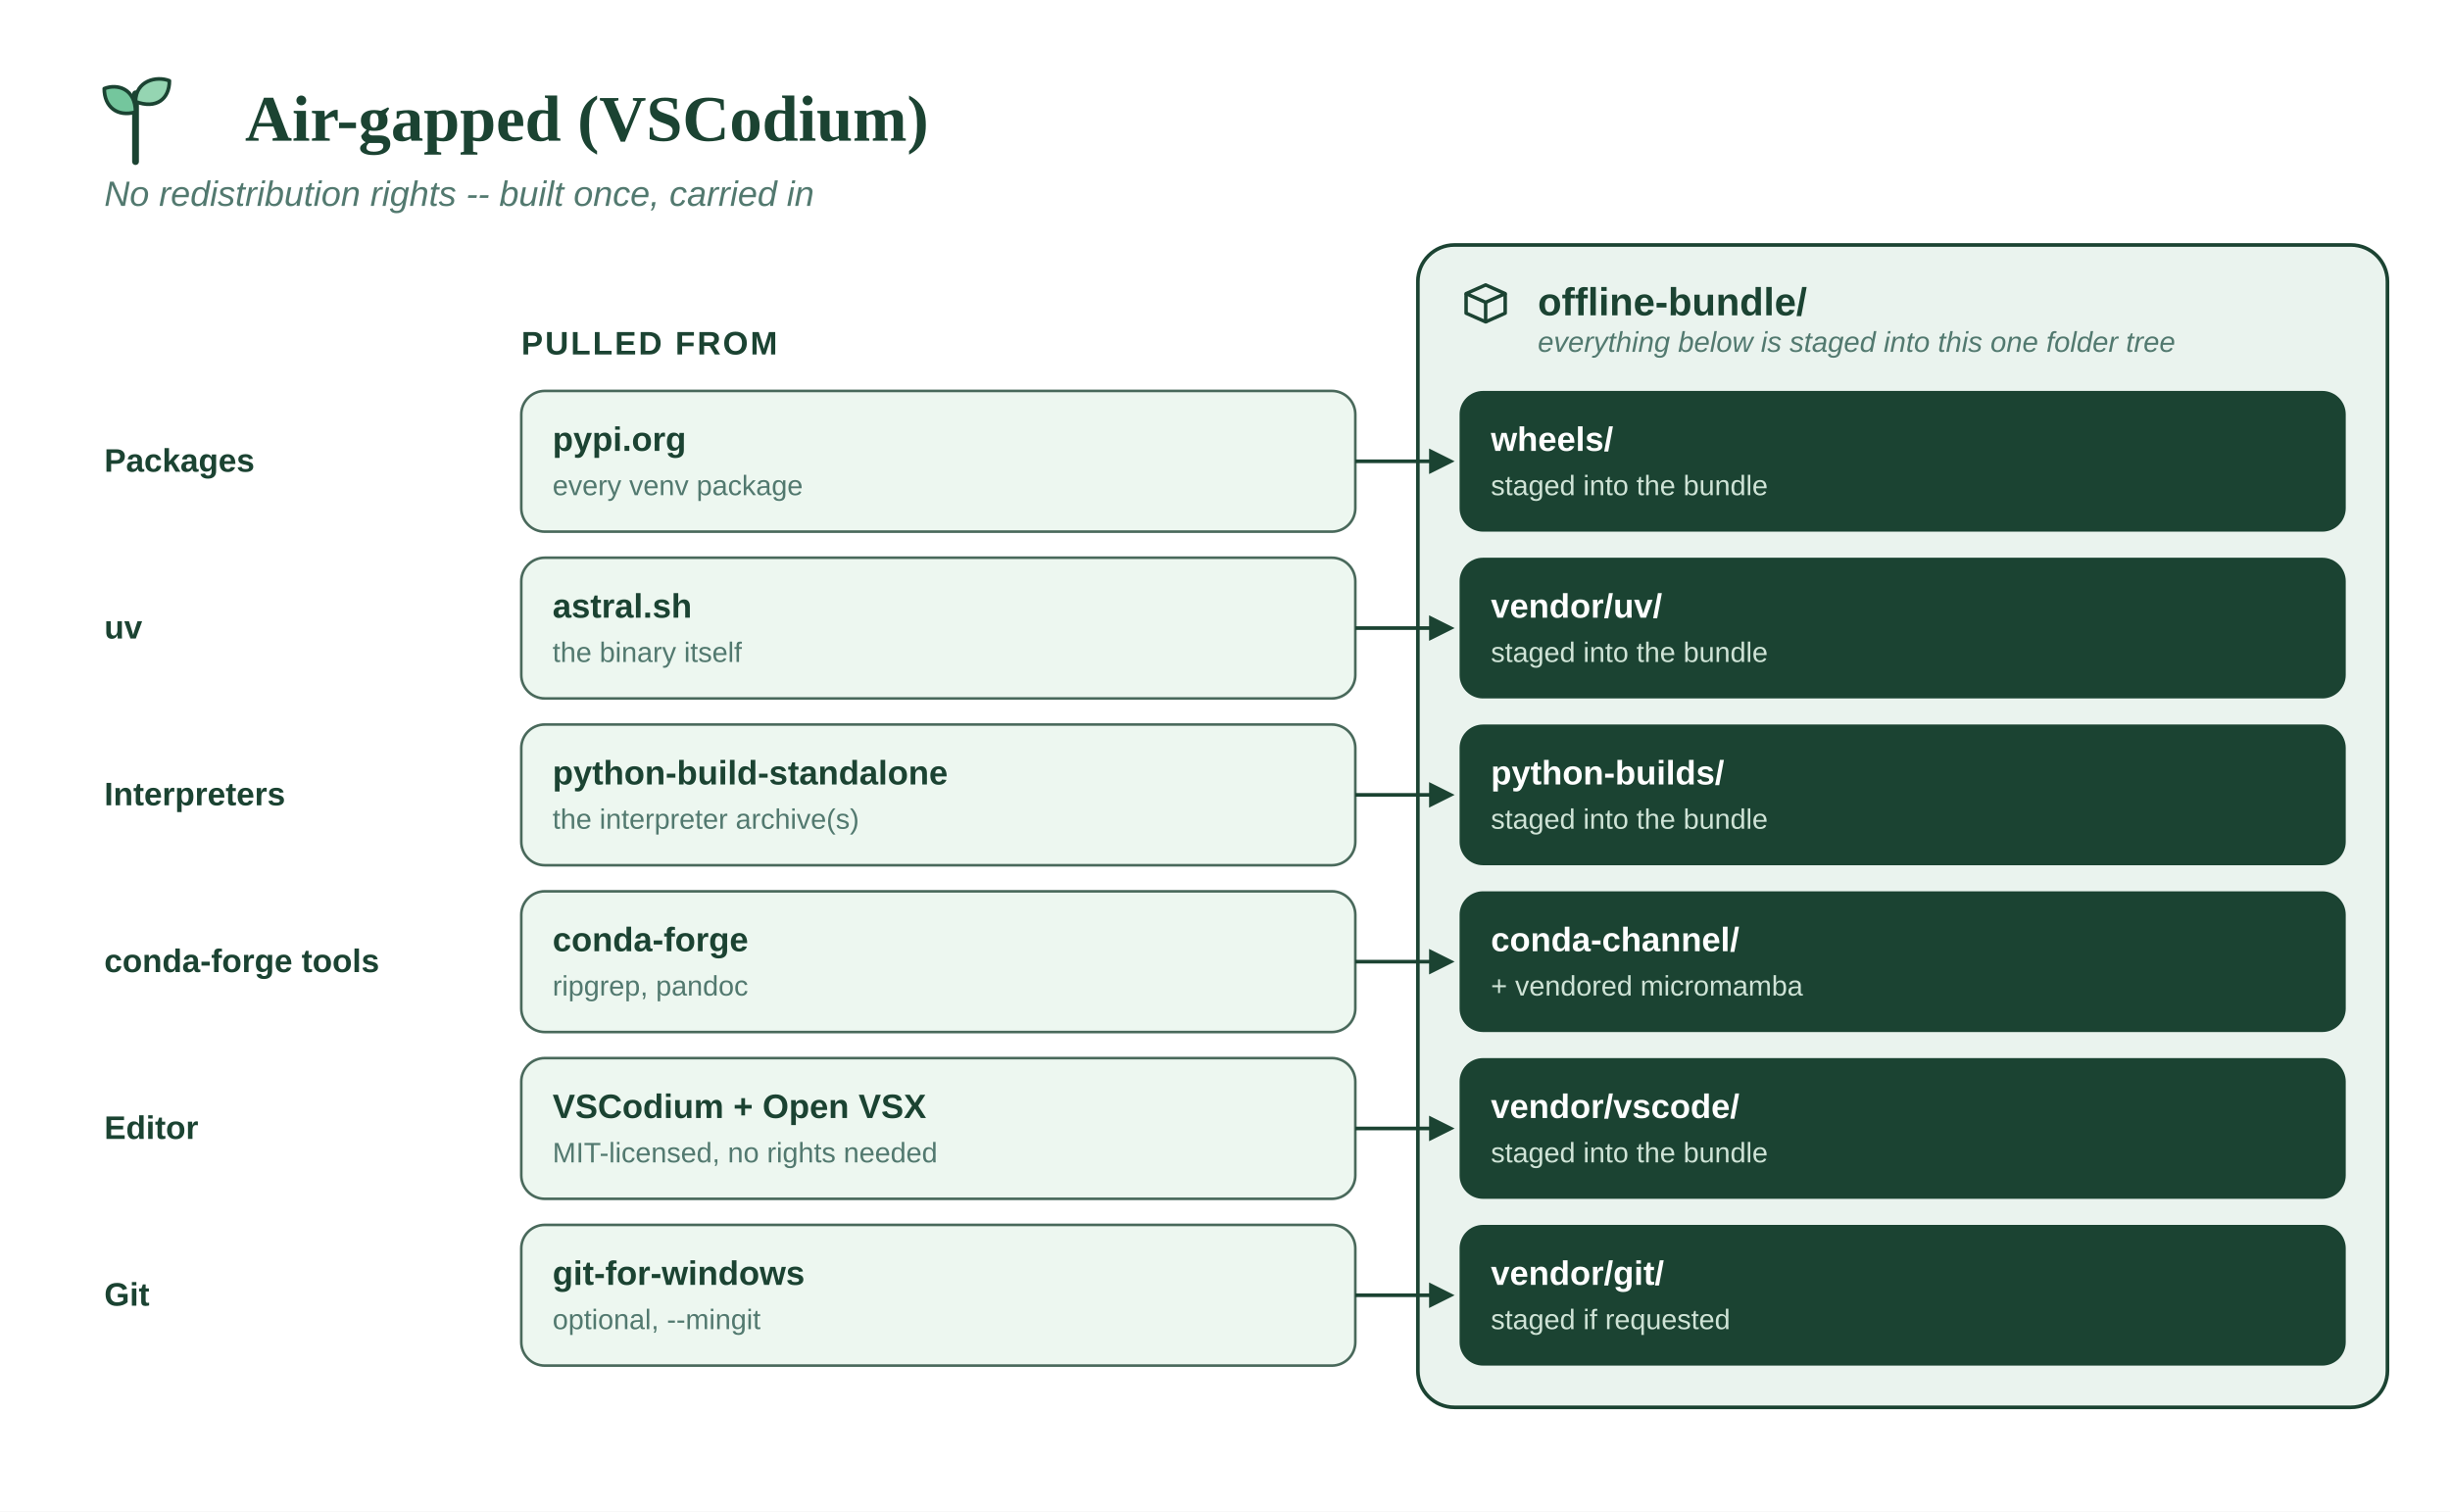
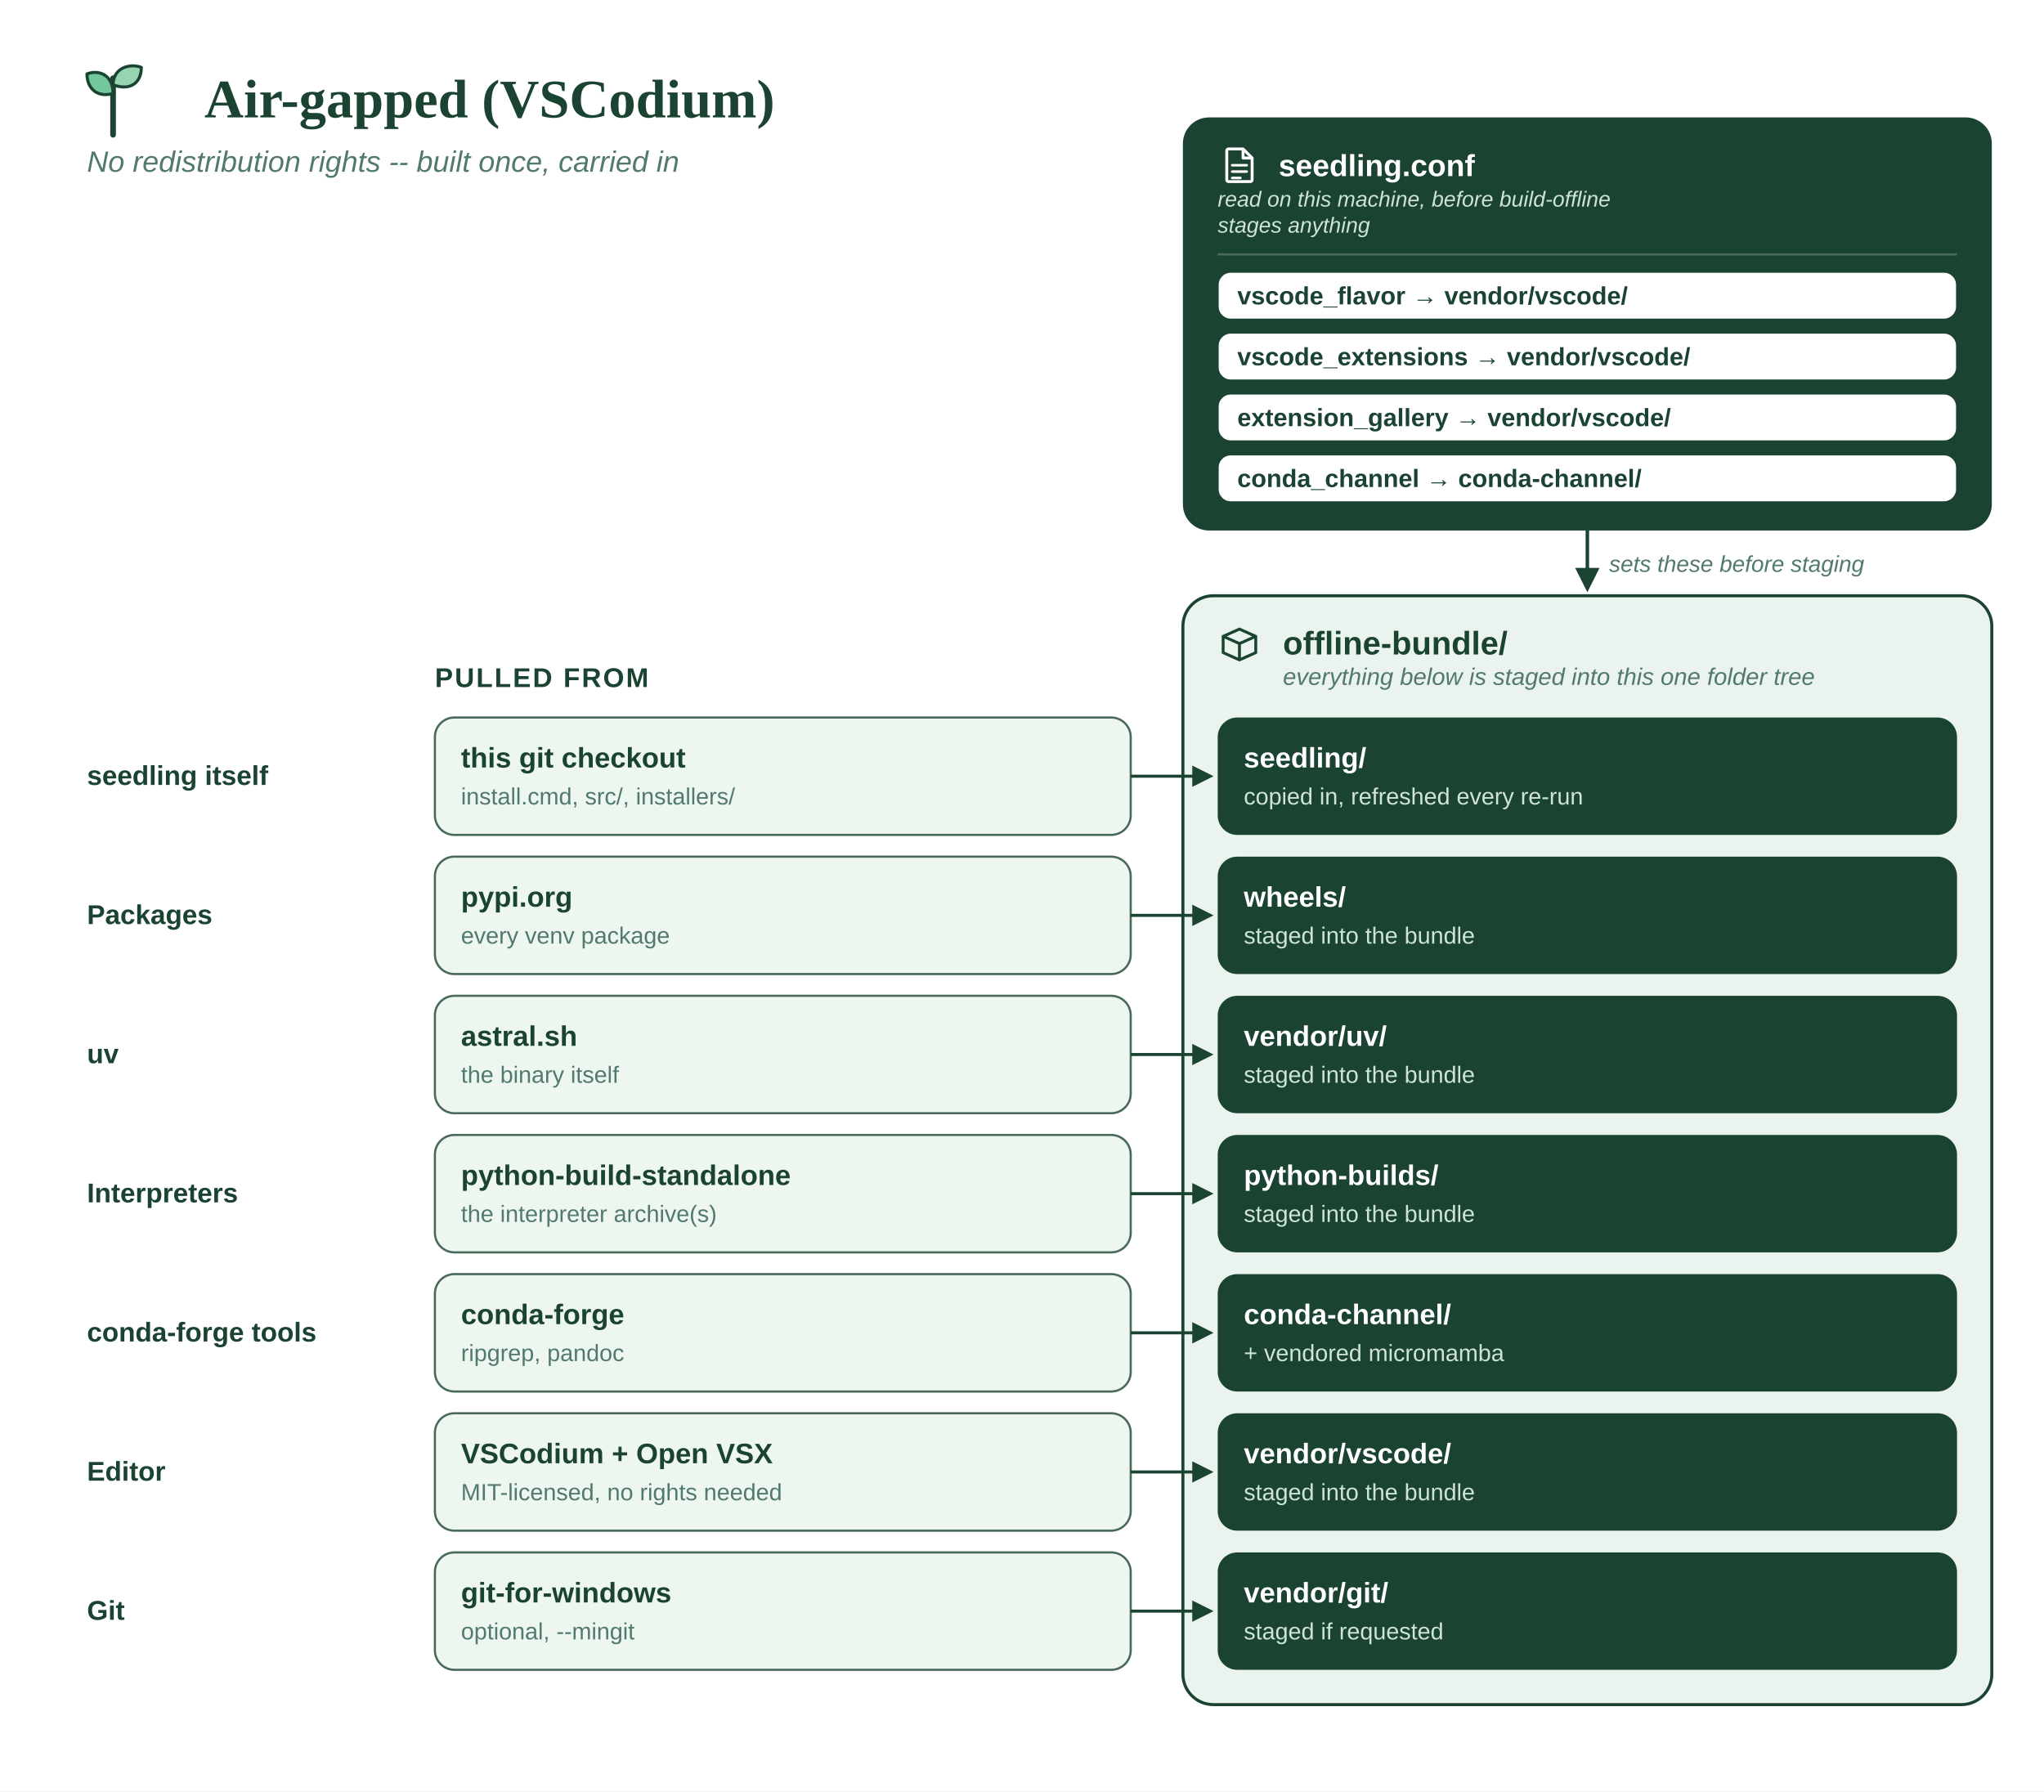
- <svg xmlns="http://www.w3.org/2000/svg" viewBox="0 0 940 580" font-family="Arial, Helvetica, sans-serif">
+ <svg xmlns="http://www.w3.org/2000/svg" viewBox="0 0 940 824" font-family="Arial, Helvetica, sans-serif">
  <defs>
    <defs>
      <style>
      .head  { font-family: Georgia, 'Times New Roman', serif; }
      .body  { font-family: Arial, Helvetica, sans-serif; }
      .fg    { fill: #1B4332; }
      .fw    { fill: #FFFFFF; }
      .fmute { fill: #52796F; }
    </style>
      <marker id="arrow" markerWidth="7" markerHeight="7" refX="5.5" refY="3.5" orient="auto">
        <path d="M0,0 L7,3.5 L0,7 Z" fill="#1B4332" />
      </marker>
      <symbol id="ic-cloud" viewBox="0 0 24 24">
        <path d="M6.5 18 C3.5 18 2 15.8 2 13.8 C2 11.6 3.8 10 5.8 10.1 C6.4 7.6 8.7 6 11.2 6.3 C13.6 6.6 15.4 8.6 15.5 11 C17.9 11.1 20 13 20 15.3 C20 17.4 18.2 18 17 18 Z" fill="none" stroke="currentColor" stroke-width="1.6" stroke-linejoin="round" />
      </symbol>
      <symbol id="ic-box" viewBox="0 0 24 24">
        <path d="M3 8 L12 4 L21 8 L12 12 Z" fill="none" stroke="currentColor" stroke-width="1.6" stroke-linejoin="round" />
        <path d="M3 8 V17 L12 21 V12" fill="none" stroke="currentColor" stroke-width="1.6" stroke-linejoin="round" />
        <path d="M21 8 V17 L12 21" fill="none" stroke="currentColor" stroke-width="1.6" stroke-linejoin="round" />
      </symbol>
      <symbol id="ic-server" viewBox="0 0 24 24">
        <rect x="3" y="4" width="18" height="6" rx="1.3" fill="none" stroke="currentColor" stroke-width="1.6" />
        <rect x="3" y="14" width="18" height="6" rx="1.3" fill="none" stroke="currentColor" stroke-width="1.6" />
        <circle cx="7" cy="7" r="1" fill="currentColor" />
        <circle cx="7" cy="17" r="1" fill="currentColor" />
      </symbol>
      <symbol id="ic-monitor" viewBox="0 0 24 24">
        <rect x="2.5" y="4" width="19" height="13" rx="1.4" fill="none" stroke="currentColor" stroke-width="1.6" />
        <line x1="8" y1="21" x2="16" y2="21" stroke="currentColor" stroke-width="1.6" stroke-linecap="round" />
        <line x1="12" y1="17" x2="12" y2="21" stroke="currentColor" stroke-width="1.6" stroke-linecap="round" />
      </symbol>
      <symbol id="ic-folder" viewBox="0 0 24 24">
        <path d="M3 6.5 C3 5.7 3.7 5 4.5 5 H9.5 L11.5 7.5 H19.5 C20.3 7.5 21 8.2 21 9 V17.5 C21 18.3 20.3 19 19.5 19 H4.5 C3.7 19 3 18.3 3 17.5 Z" fill="none" stroke="currentColor" stroke-width="1.6" stroke-linejoin="round" />
      </symbol>
      <symbol id="ic-doc" viewBox="0 0 24 24">
        <path d="M6 3 H14 L19 8 V20 C19 20.6 18.6 21 18 21 H6 C5.4 21 5 20.6 5 20 V4 C5 3.4 5.4 3 6 3 Z" fill="none" stroke="currentColor" stroke-width="1.6" stroke-linejoin="round" />
        <path d="M14 3 V8 H19" fill="none" stroke="currentColor" stroke-width="1.6" stroke-linejoin="round" />
        <line x1="8" y1="12" x2="16" y2="12" stroke="currentColor" stroke-width="1.4" stroke-linecap="round" />
        <line x1="8" y1="15.5" x2="16" y2="15.5" stroke="currentColor" stroke-width="1.4" stroke-linecap="round" />
        <line x1="8" y1="19" x2="12.5" y2="19" stroke="currentColor" stroke-width="1.4" stroke-linecap="round" />
      </symbol>
    </defs>
  </defs>
-   <rect x="0" y="0" width="940" height="580" fill="#FFFFFF" />
+   <rect x="0" y="0" width="940" height="824" fill="#FFFFFF" />
  <g transform="translate(40,20)">
    <path d="M12 42 V16" stroke="#1B4332" stroke-width="2.6" stroke-linecap="round" fill="none" />
    <path d="M12 23 C12 14 5 12 0 14 C0 21 5 25 12 23 Z" fill="#74C69D" stroke="#1B4332" stroke-width="1.4" stroke-linejoin="round" />
    <path d="M12 19 C12 11 20 9 25 11 C25 18 20 22 12 19 Z" fill="#95D5B2" stroke="#1B4332" stroke-width="1.4" stroke-linejoin="round" />
  </g>
  <text x="94" y="54" class="head fg" font-size="25" font-weight="700">Air-gapped (VSCodium)</text>
  <text x="40" y="79" class="body fmute" font-size="13.5" font-style="italic">No redistribution rights -- built once, carried in</text>
-   <text x="200" y="136" class="body fg" font-size="12.5" font-weight="700" letter-spacing="0.8">PULLED FROM</text>
-   <rect x="544" y="94" width="372" height="446" rx="14" fill="#EAF3EE" stroke="#1B4332" stroke-width="1.4" />
-   <use href="#ic-box" x="560" y="106" width="20" height="20" color="#1B4332" />
-   <text x="590" y="121" class="body fg" font-size="15" font-weight="700">offline-bundle/</text>
-   <text x="590" y="135" class="body fmute" font-size="11" font-style="italic">everything below is staged into this one folder tree</text>
-   <text x="40" y="181" class="body fg" font-size="12.5" font-weight="700">Packages</text>
-   <rect x="200" y="150" width="320" height="54" rx="9" fill="#E9F5EC" stroke="#1B4332" stroke-width="1" opacity="0.8" />
-   <text x="212" y="173" class="body fg" font-size="13.0" font-weight="700">pypi.org</text>
-   <text x="212" y="190" class="body" fill="#52796F" font-size="10.8">every venv package</text>
-   <rect x="560" y="150" width="340" height="54" rx="9" fill="#1B4332" />
-   <text x="572" y="173" class="body fw" font-size="13.0" font-weight="700">wheels/</text>
-   <text x="572" y="190" class="body" fill="#CFE3D6" font-size="10.8">staged into the bundle</text>
-   <line x1="520" y1="177" x2="556" y2="177" stroke="#1B4332" stroke-width="1.4" marker-end="url(#arrow)" />
-   <text x="40" y="245" class="body fg" font-size="12.5" font-weight="700">uv</text>
-   <rect x="200" y="214" width="320" height="54" rx="9" fill="#E9F5EC" stroke="#1B4332" stroke-width="1" opacity="0.8" />
-   <text x="212" y="237" class="body fg" font-size="13.0" font-weight="700">astral.sh</text>
-   <text x="212" y="254" class="body" fill="#52796F" font-size="10.8">the binary itself</text>
-   <rect x="560" y="214" width="340" height="54" rx="9" fill="#1B4332" />
-   <text x="572" y="237" class="body fw" font-size="13.0" font-weight="700">vendor/uv/</text>
-   <text x="572" y="254" class="body" fill="#CFE3D6" font-size="10.8">staged into the bundle</text>
-   <line x1="520" y1="241" x2="556" y2="241" stroke="#1B4332" stroke-width="1.4" marker-end="url(#arrow)" />
-   <text x="40" y="309" class="body fg" font-size="12.5" font-weight="700">Interpreters</text>
-   <rect x="200" y="278" width="320" height="54" rx="9" fill="#E9F5EC" stroke="#1B4332" stroke-width="1" opacity="0.8" />
-   <text x="212" y="301" class="body fg" font-size="13.0" font-weight="700">python-build-standalone</text>
-   <text x="212" y="318" class="body" fill="#52796F" font-size="10.8">the interpreter archive(s)</text>
-   <rect x="560" y="278" width="340" height="54" rx="9" fill="#1B4332" />
-   <text x="572" y="301" class="body fw" font-size="13.0" font-weight="700">python-builds/</text>
-   <text x="572" y="318" class="body" fill="#CFE3D6" font-size="10.8">staged into the bundle</text>
-   <line x1="520" y1="305" x2="556" y2="305" stroke="#1B4332" stroke-width="1.4" marker-end="url(#arrow)" />
-   <text x="40" y="373" class="body fg" font-size="12.5" font-weight="700">conda-forge tools</text>
-   <rect x="200" y="342" width="320" height="54" rx="9" fill="#E9F5EC" stroke="#1B4332" stroke-width="1" opacity="0.8" />
-   <text x="212" y="365" class="body fg" font-size="13.0" font-weight="700">conda-forge</text>
-   <text x="212" y="382" class="body" fill="#52796F" font-size="10.8">ripgrep, pandoc</text>
-   <rect x="560" y="342" width="340" height="54" rx="9" fill="#1B4332" />
-   <text x="572" y="365" class="body fw" font-size="13.0" font-weight="700">conda-channel/</text>
-   <text x="572" y="382" class="body" fill="#CFE3D6" font-size="10.8">+ vendored micromamba</text>
-   <line x1="520" y1="369" x2="556" y2="369" stroke="#1B4332" stroke-width="1.4" marker-end="url(#arrow)" />
-   <text x="40" y="437" class="body fg" font-size="12.5" font-weight="700">Editor</text>
-   <rect x="200" y="406" width="320" height="54" rx="9" fill="#E9F5EC" stroke="#1B4332" stroke-width="1" opacity="0.8" />
-   <text x="212" y="429" class="body fg" font-size="13.0" font-weight="700">VSCodium + Open VSX</text>
-   <text x="212" y="446" class="body" fill="#52796F" font-size="10.8">MIT-licensed, no rights needed</text>
-   <rect x="560" y="406" width="340" height="54" rx="9" fill="#1B4332" />
-   <text x="572" y="429" class="body fw" font-size="13.0" font-weight="700">vendor/vscode/</text>
-   <text x="572" y="446" class="body" fill="#CFE3D6" font-size="10.8">staged into the bundle</text>
-   <line x1="520" y1="433" x2="556" y2="433" stroke="#1B4332" stroke-width="1.4" marker-end="url(#arrow)" />
-   <text x="40" y="501" class="body fg" font-size="12.5" font-weight="700">Git</text>
-   <rect x="200" y="470" width="320" height="54" rx="9" fill="#E9F5EC" stroke="#1B4332" stroke-width="1" opacity="0.8" />
-   <text x="212" y="493" class="body fg" font-size="13.0" font-weight="700">git-for-windows</text>
-   <text x="212" y="510" class="body" fill="#52796F" font-size="10.8">optional, --mingit</text>
-   <rect x="560" y="470" width="340" height="54" rx="9" fill="#1B4332" />
-   <text x="572" y="493" class="body fw" font-size="13.0" font-weight="700">vendor/git/</text>
-   <text x="572" y="510" class="body" fill="#CFE3D6" font-size="10.8">staged if requested</text>
-   <line x1="520" y1="497" x2="556" y2="497" stroke="#1B4332" stroke-width="1.4" marker-end="url(#arrow)" />
+   <g transform="translate(0,54)">
+     <rect x="544" y="0" width="372" height="190" rx="12" fill="#1B4332" />
+     <use href="#ic-doc" x="560" y="12" width="20" height="20" color="#FFFFFF" />
+     <text x="588" y="27" class="body fw" font-size="14" font-weight="700">seedling.conf</text>
+     <text x="560" y="41" class="body" fill="#CFE3D6" font-size="10" font-style="italic">read on this machine, before build-offline</text>
+     <text x="560" y="53" class="body" fill="#CFE3D6" font-size="10" font-style="italic">stages anything</text>
+     <line x1="560" y1="63" x2="900" y2="63" stroke="#FFFFFF" stroke-width="1" opacity="0.2" />
+     <rect x="560" y="71" width="340" height="22" rx="6" fill="#FFFFFF" stroke="#1B4332" stroke-width="0.9" />
+     <text x="569" y="86" class="body fg" font-size="11.5" font-weight="600">vscode_flavor  →  vendor/vscode/</text>
+     <rect x="560" y="99" width="340" height="22" rx="6" fill="#FFFFFF" stroke="#1B4332" stroke-width="0.9" />
+     <text x="569" y="114" class="body fg" font-size="11.5" font-weight="600">vscode_extensions  →  vendor/vscode/</text>
+     <rect x="560" y="127" width="340" height="22" rx="6" fill="#FFFFFF" stroke="#1B4332" stroke-width="0.9" />
+     <text x="569" y="142" class="body fg" font-size="11.5" font-weight="600">extension_gallery  →  vendor/vscode/</text>
+     <rect x="560" y="155" width="340" height="22" rx="6" fill="#FFFFFF" stroke="#1B4332" stroke-width="0.9" />
+     <text x="569" y="170" class="body fg" font-size="11.5" font-weight="600">conda_channel  →  conda-channel/</text>
+     <line x1="730" y1="190" x2="730" y2="216" stroke="#1B4332" stroke-width="1.6" marker-end="url(#arrow)" />
+     <text x="740" y="209" class="body fmute" font-size="10.5" font-style="italic">sets these before staging</text>
+     <text x="200" y="262" class="body fg" font-size="12.5" font-weight="700" letter-spacing="0.8">PULLED FROM</text>
+     <rect x="544" y="220" width="372" height="510" rx="14" fill="#EAF3EE" stroke="#1B4332" stroke-width="1.4" />
+     <use href="#ic-box" x="560" y="232" width="20" height="20" color="#1B4332" />
+     <text x="590" y="247" class="body fg" font-size="15" font-weight="700">offline-bundle/</text>
+     <text x="590" y="261" class="body fmute" font-size="11" font-style="italic">everything below is staged into this one folder tree</text>
+     <text x="40" y="307" class="body fg" font-size="12.5" font-weight="700">seedling itself</text>
+     <rect x="200" y="276" width="320" height="54" rx="9" fill="#E9F5EC" stroke="#1B4332" stroke-width="1" opacity="0.8" />
+     <text x="212" y="299" class="body fg" font-size="13.0" font-weight="700">this git checkout</text>
+     <text x="212" y="316" class="body" fill="#52796F" font-size="10.8">install.cmd, src/, installers/</text>
+     <rect x="560" y="276" width="340" height="54" rx="9" fill="#1B4332" />
+     <text x="572" y="299" class="body fw" font-size="13.0" font-weight="700">seedling/</text>
+     <text x="572" y="316" class="body" fill="#CFE3D6" font-size="10.8">copied in, refreshed every re-run</text>
+     <line x1="520" y1="303" x2="556" y2="303" stroke="#1B4332" stroke-width="1.4" marker-end="url(#arrow)" />
+     <text x="40" y="371" class="body fg" font-size="12.5" font-weight="700">Packages</text>
+     <rect x="200" y="340" width="320" height="54" rx="9" fill="#E9F5EC" stroke="#1B4332" stroke-width="1" opacity="0.8" />
+     <text x="212" y="363" class="body fg" font-size="13.0" font-weight="700">pypi.org</text>
+     <text x="212" y="380" class="body" fill="#52796F" font-size="10.8">every venv package</text>
+     <rect x="560" y="340" width="340" height="54" rx="9" fill="#1B4332" />
+     <text x="572" y="363" class="body fw" font-size="13.0" font-weight="700">wheels/</text>
+     <text x="572" y="380" class="body" fill="#CFE3D6" font-size="10.8">staged into the bundle</text>
+     <line x1="520" y1="367" x2="556" y2="367" stroke="#1B4332" stroke-width="1.4" marker-end="url(#arrow)" />
+     <text x="40" y="435" class="body fg" font-size="12.5" font-weight="700">uv</text>
+     <rect x="200" y="404" width="320" height="54" rx="9" fill="#E9F5EC" stroke="#1B4332" stroke-width="1" opacity="0.8" />
+     <text x="212" y="427" class="body fg" font-size="13.0" font-weight="700">astral.sh</text>
+     <text x="212" y="444" class="body" fill="#52796F" font-size="10.8">the binary itself</text>
+     <rect x="560" y="404" width="340" height="54" rx="9" fill="#1B4332" />
+     <text x="572" y="427" class="body fw" font-size="13.0" font-weight="700">vendor/uv/</text>
+     <text x="572" y="444" class="body" fill="#CFE3D6" font-size="10.8">staged into the bundle</text>
+     <line x1="520" y1="431" x2="556" y2="431" stroke="#1B4332" stroke-width="1.4" marker-end="url(#arrow)" />
+     <text x="40" y="499" class="body fg" font-size="12.5" font-weight="700">Interpreters</text>
+     <rect x="200" y="468" width="320" height="54" rx="9" fill="#E9F5EC" stroke="#1B4332" stroke-width="1" opacity="0.8" />
+     <text x="212" y="491" class="body fg" font-size="13.0" font-weight="700">python-build-standalone</text>
+     <text x="212" y="508" class="body" fill="#52796F" font-size="10.8">the interpreter archive(s)</text>
+     <rect x="560" y="468" width="340" height="54" rx="9" fill="#1B4332" />
+     <text x="572" y="491" class="body fw" font-size="13.0" font-weight="700">python-builds/</text>
+     <text x="572" y="508" class="body" fill="#CFE3D6" font-size="10.8">staged into the bundle</text>
+     <line x1="520" y1="495" x2="556" y2="495" stroke="#1B4332" stroke-width="1.4" marker-end="url(#arrow)" />
+     <text x="40" y="563" class="body fg" font-size="12.5" font-weight="700">conda-forge tools</text>
+     <rect x="200" y="532" width="320" height="54" rx="9" fill="#E9F5EC" stroke="#1B4332" stroke-width="1" opacity="0.8" />
+     <text x="212" y="555" class="body fg" font-size="13.0" font-weight="700">conda-forge</text>
+     <text x="212" y="572" class="body" fill="#52796F" font-size="10.8">ripgrep, pandoc</text>
+     <rect x="560" y="532" width="340" height="54" rx="9" fill="#1B4332" />
+     <text x="572" y="555" class="body fw" font-size="13.0" font-weight="700">conda-channel/</text>
+     <text x="572" y="572" class="body" fill="#CFE3D6" font-size="10.8">+ vendored micromamba</text>
+     <line x1="520" y1="559" x2="556" y2="559" stroke="#1B4332" stroke-width="1.4" marker-end="url(#arrow)" />
+     <text x="40" y="627" class="body fg" font-size="12.5" font-weight="700">Editor</text>
+     <rect x="200" y="596" width="320" height="54" rx="9" fill="#E9F5EC" stroke="#1B4332" stroke-width="1" opacity="0.8" />
+     <text x="212" y="619" class="body fg" font-size="13.0" font-weight="700">VSCodium + Open VSX</text>
+     <text x="212" y="636" class="body" fill="#52796F" font-size="10.8">MIT-licensed, no rights needed</text>
+     <rect x="560" y="596" width="340" height="54" rx="9" fill="#1B4332" />
+     <text x="572" y="619" class="body fw" font-size="13.0" font-weight="700">vendor/vscode/</text>
+     <text x="572" y="636" class="body" fill="#CFE3D6" font-size="10.8">staged into the bundle</text>
+     <line x1="520" y1="623" x2="556" y2="623" stroke="#1B4332" stroke-width="1.4" marker-end="url(#arrow)" />
+     <text x="40" y="691" class="body fg" font-size="12.5" font-weight="700">Git</text>
+     <rect x="200" y="660" width="320" height="54" rx="9" fill="#E9F5EC" stroke="#1B4332" stroke-width="1" opacity="0.8" />
+     <text x="212" y="683" class="body fg" font-size="13.0" font-weight="700">git-for-windows</text>
+     <text x="212" y="700" class="body" fill="#52796F" font-size="10.8">optional, --mingit</text>
+     <rect x="560" y="660" width="340" height="54" rx="9" fill="#1B4332" />
+     <text x="572" y="683" class="body fw" font-size="13.0" font-weight="700">vendor/git/</text>
+     <text x="572" y="700" class="body" fill="#CFE3D6" font-size="10.8">staged if requested</text>
+     <line x1="520" y1="687" x2="556" y2="687" stroke="#1B4332" stroke-width="1.4" marker-end="url(#arrow)" />
+   </g>
</svg>
